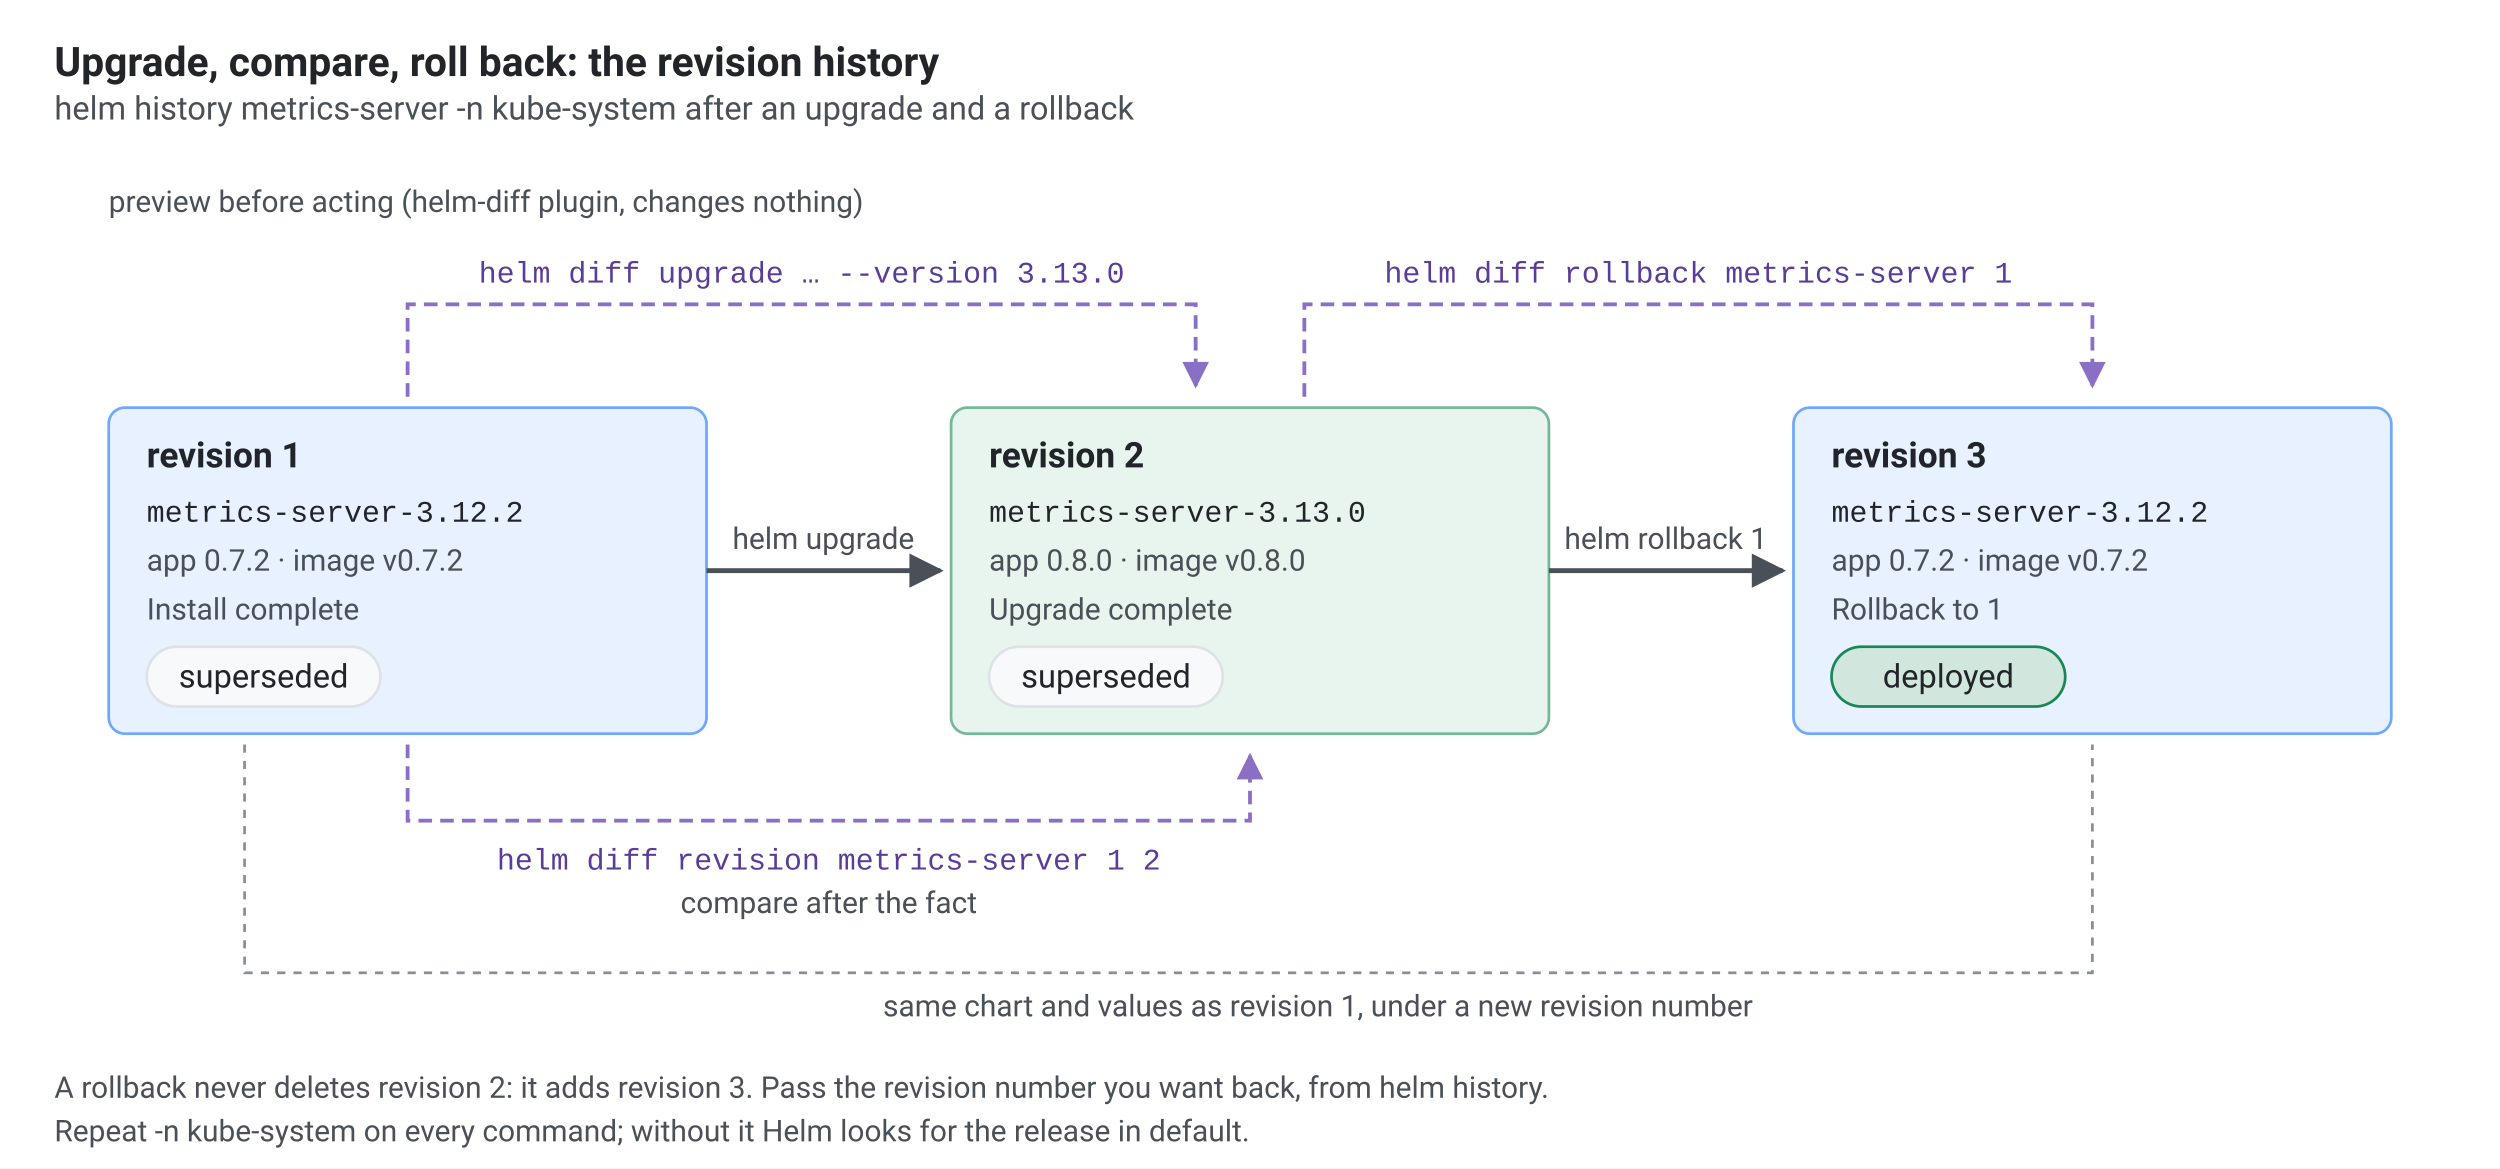
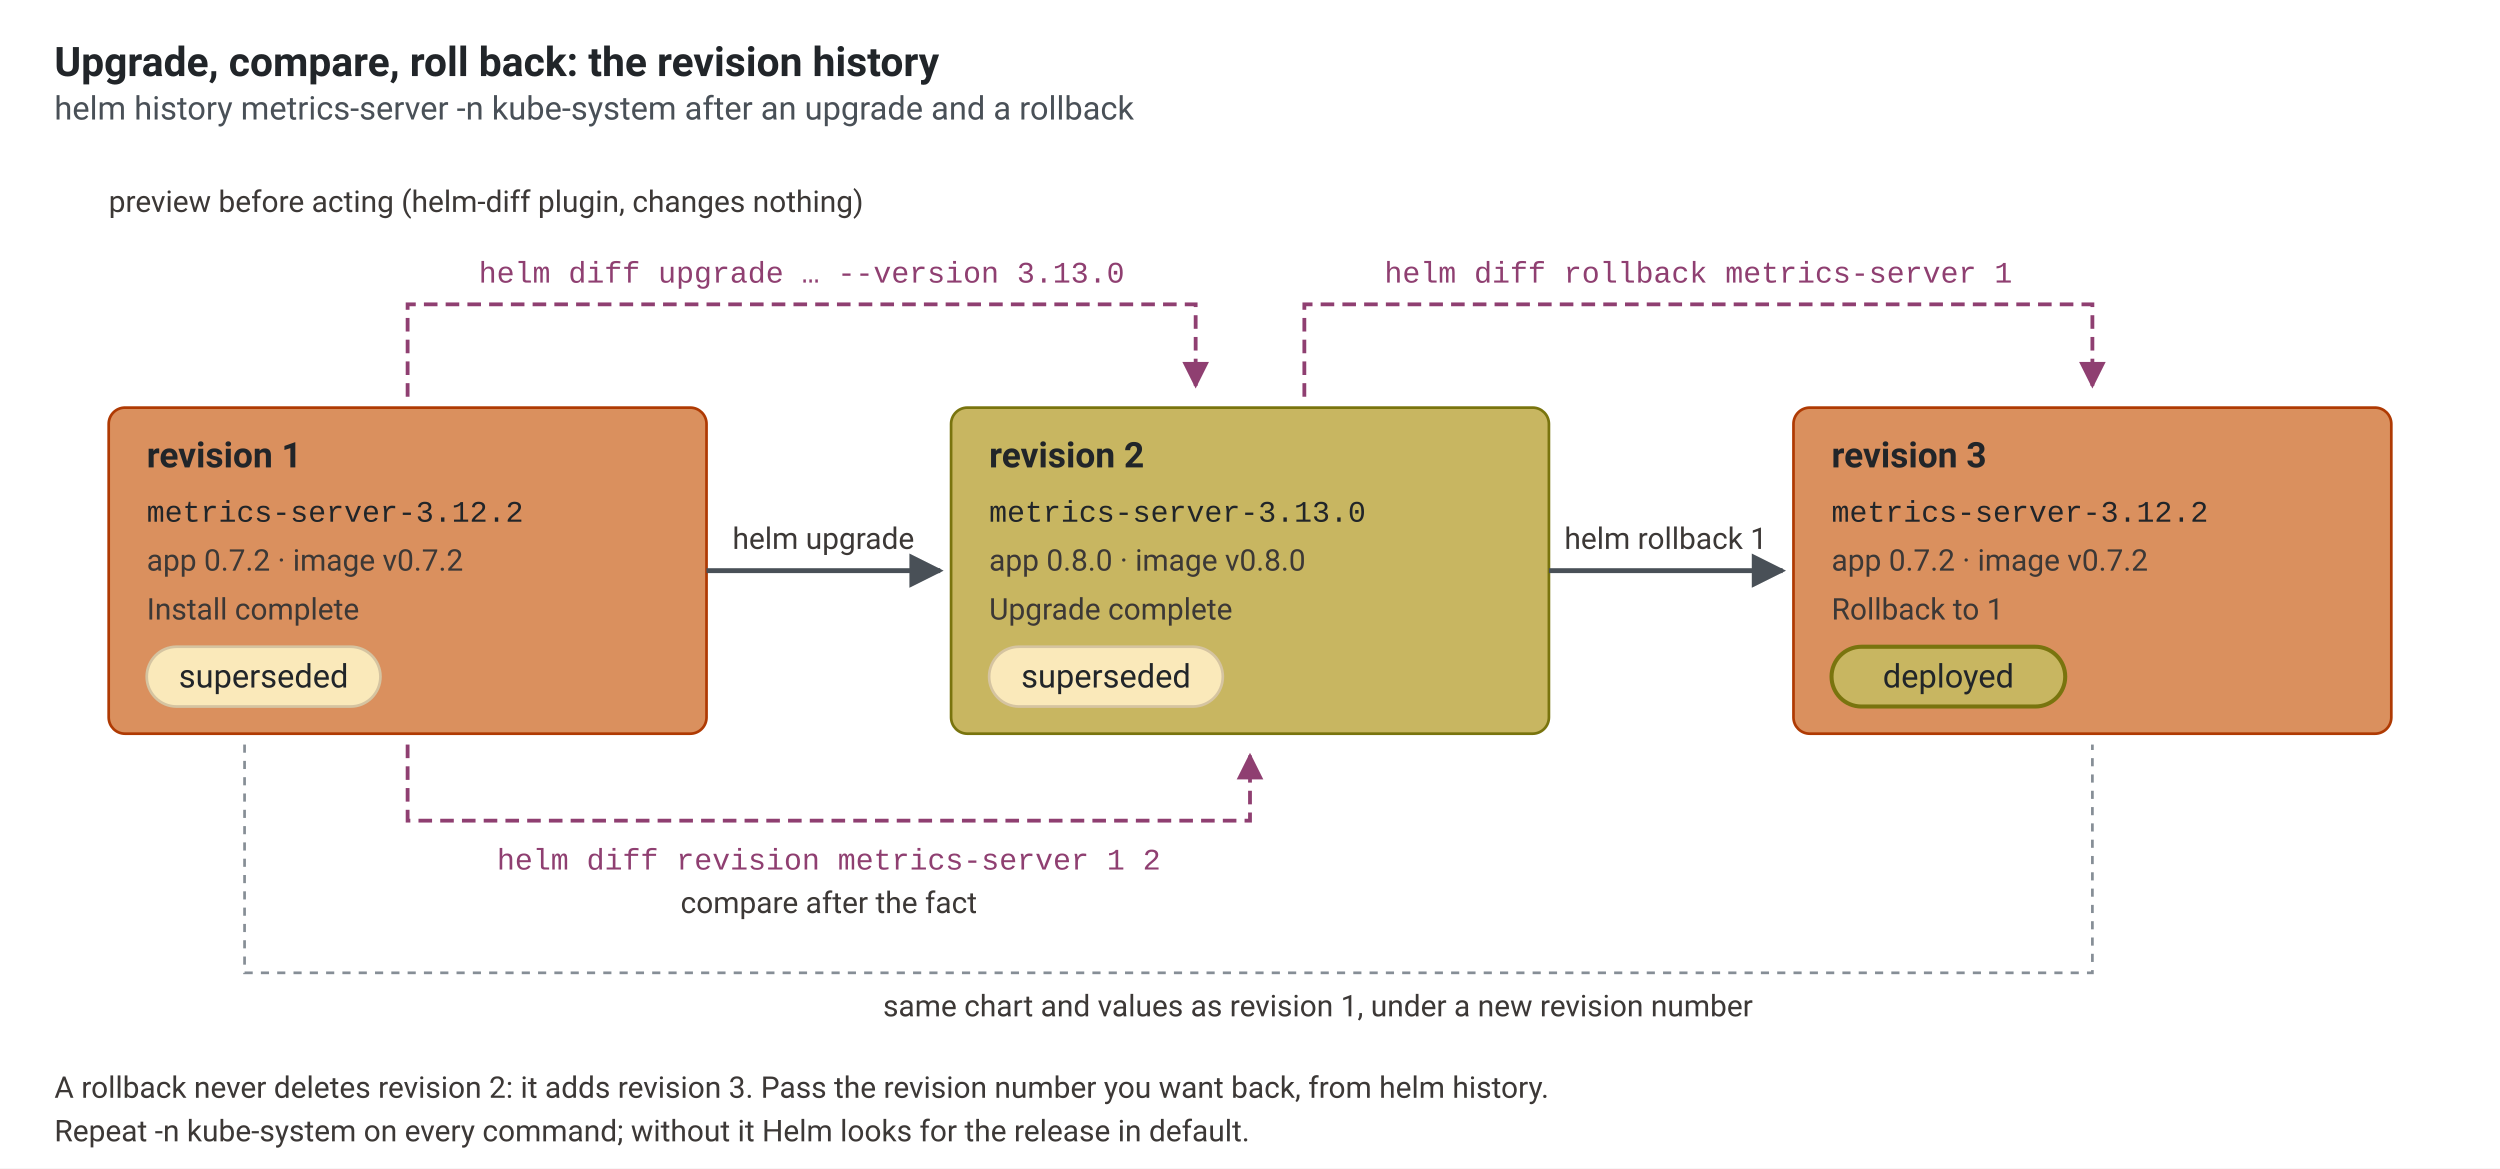
<svg xmlns="http://www.w3.org/2000/svg" viewBox="0 0 920 430" font-family="Roboto, 'Helvetica Neue', Arial, sans-serif" role="img" aria-labelledby="t d">
  <defs>
    <marker id="a" viewBox="0 0 10 10" refX="9" refY="5" markerWidth="7" markerHeight="7" orient="auto-start-reverse">
      <path d="M0,0 L10,5 L0,10 z" fill="#495057" />
    </marker>
    <marker id="p" viewBox="0 0 10 10" refX="9" refY="5" markerWidth="7" markerHeight="7" orient="auto-start-reverse">
-       <path d="M0,0 L10,5 L0,10 z" fill="#8a6fc7" />
+       <path d="M0,0 L10,5 L0,10 z" fill="#8f3f71" />
    </marker>
    <style>
      .h   { font-size: 15px; font-weight: 700; fill: #212529; }
      .sub { font-size: 12px; fill: #495057; }
      .tb  { font-size: 13px; font-weight: 700; fill: #212529; }
      .m   { font-family: Menlo, Consolas, 'Liberation Mono', monospace; font-size: 11px; fill: #212529; }
-       .mp  { font-family: Menlo, Consolas, 'Liberation Mono', monospace; font-size: 11px; fill: #5a3d99; }
-       .d   { font-size: 11px; fill: #495057; }
+       .mp  { font-family: Menlo, Consolas, 'Liberation Mono', monospace; font-size: 11px; fill: #8f3f71; }
+       .d   { font-size: 11px; fill: #3c3836; }
      .c   { font-size: 12px; fill: #212529; }
      .lne { stroke: #495057; stroke-width: 1.8; fill: none; marker-end: url(#a); }
-       .prv { stroke: #8a6fc7; stroke-width: 1.4; fill: none; stroke-dasharray: 5 3; marker-end: url(#p); }
+       .prv { stroke: #8f3f71; stroke-width: 1.4; fill: none; stroke-dasharray: 5 3; marker-end: url(#p); }
      .same{ stroke: #868e96; stroke-width: 1; fill: none; stroke-dasharray: 3 3; }
-       .r   { fill: #e7f1ff; stroke: #6ea8fe; }
-       .g   { fill: #e8f5ee; stroke: #75b798; }
-       .n   { fill: #f8f9fa; stroke: #dee2e6; }
-       .dep { fill: #d1e7dd; stroke: #198754; }
+       .r   { fill: #da905e; stroke: #af3a03; }
+       .g   { fill: #c8b661; stroke: #79740e; }
+       .n   { fill: #fae9ba; stroke: #d5c4a1; }
+       .dep { fill: #c8b661; stroke: #79740e; stroke-width: 1.5; }
    </style>
  </defs>
  <rect width="920" height="430" fill="#ffffff" />
  <text class="h" x="20" y="28">Upgrade, compare, roll back: the revision history</text>
  <text class="sub" x="20" y="44">helm history metrics-server -n kube-system after an upgrade and a rollback</text>
  <text class="d" x="40" y="78">preview before acting (helm-diff plugin, changes nothing)</text>
  <path class="prv" d="M150,146 V112 H440 V142" />
  <text class="mp" x="295" y="104" text-anchor="middle">helm diff upgrade … --version 3.13.0</text>
  <path class="prv" d="M480,146 V112 H770 V142" />
  <text class="mp" x="625" y="104" text-anchor="middle">helm diff rollback metrics-server 1</text>
  <rect class="r" x="40" y="150" width="220" height="120" rx="6" />
  <text class="tb" x="54" y="172">revision 1</text>
  <text class="m" x="54" y="192">metrics-server-3.12.2</text>
  <text class="d" x="54" y="210">app 0.7.2 · image v0.7.2</text>
  <text class="d" x="54" y="228">Install complete</text>
  <rect class="n" x="54" y="238" width="86" height="22" rx="11" />
  <text class="c" x="97" y="253" text-anchor="middle">superseded</text>
  <path class="lne" d="M260,210 H346" />
  <text class="d" x="303" y="202" text-anchor="middle">helm upgrade</text>
  <rect class="g" x="350" y="150" width="220" height="120" rx="6" />
  <text class="tb" x="364" y="172">revision 2</text>
  <text class="m" x="364" y="192">metrics-server-3.13.0</text>
  <text class="d" x="364" y="210">app 0.8.0 · image v0.8.0</text>
  <text class="d" x="364" y="228">Upgrade complete</text>
  <rect class="n" x="364" y="238" width="86" height="22" rx="11" />
  <text class="c" x="407" y="253" text-anchor="middle">superseded</text>
  <path class="lne" d="M570,210 H656" />
  <text class="d" x="613" y="202" text-anchor="middle">helm rollback 1</text>
  <rect class="r" x="660" y="150" width="220" height="120" rx="6" />
  <text class="tb" x="674" y="172">revision 3</text>
  <text class="m" x="674" y="192">metrics-server-3.12.2</text>
  <text class="d" x="674" y="210">app 0.7.2 · image v0.7.2</text>
  <text class="d" x="674" y="228">Rollback to 1</text>
  <rect class="dep" x="674" y="238" width="86" height="22" rx="11" />
  <text class="c" x="717" y="253" text-anchor="middle">deployed</text>
  <path class="prv" d="M150,274 V302 H460 V278" />
  <text class="mp" x="305" y="320" text-anchor="middle">helm diff revision metrics-server 1 2</text>
  <text class="d" x="305" y="336" text-anchor="middle">compare after the fact</text>
  <path class="same" d="M90,274 V358 H770 V274" />
  <text class="d" x="485" y="374" text-anchor="middle">same chart and values as revision 1, under a new revision number</text>
  <text class="d" x="20" y="404">A rollback never deletes revision 2: it adds revision 3. Pass the revision number you want back, from helm history.</text>
  <text class="d" x="20" y="420">Repeat -n kube-system on every command; without it Helm looks for the release in default.</text>
</svg>
